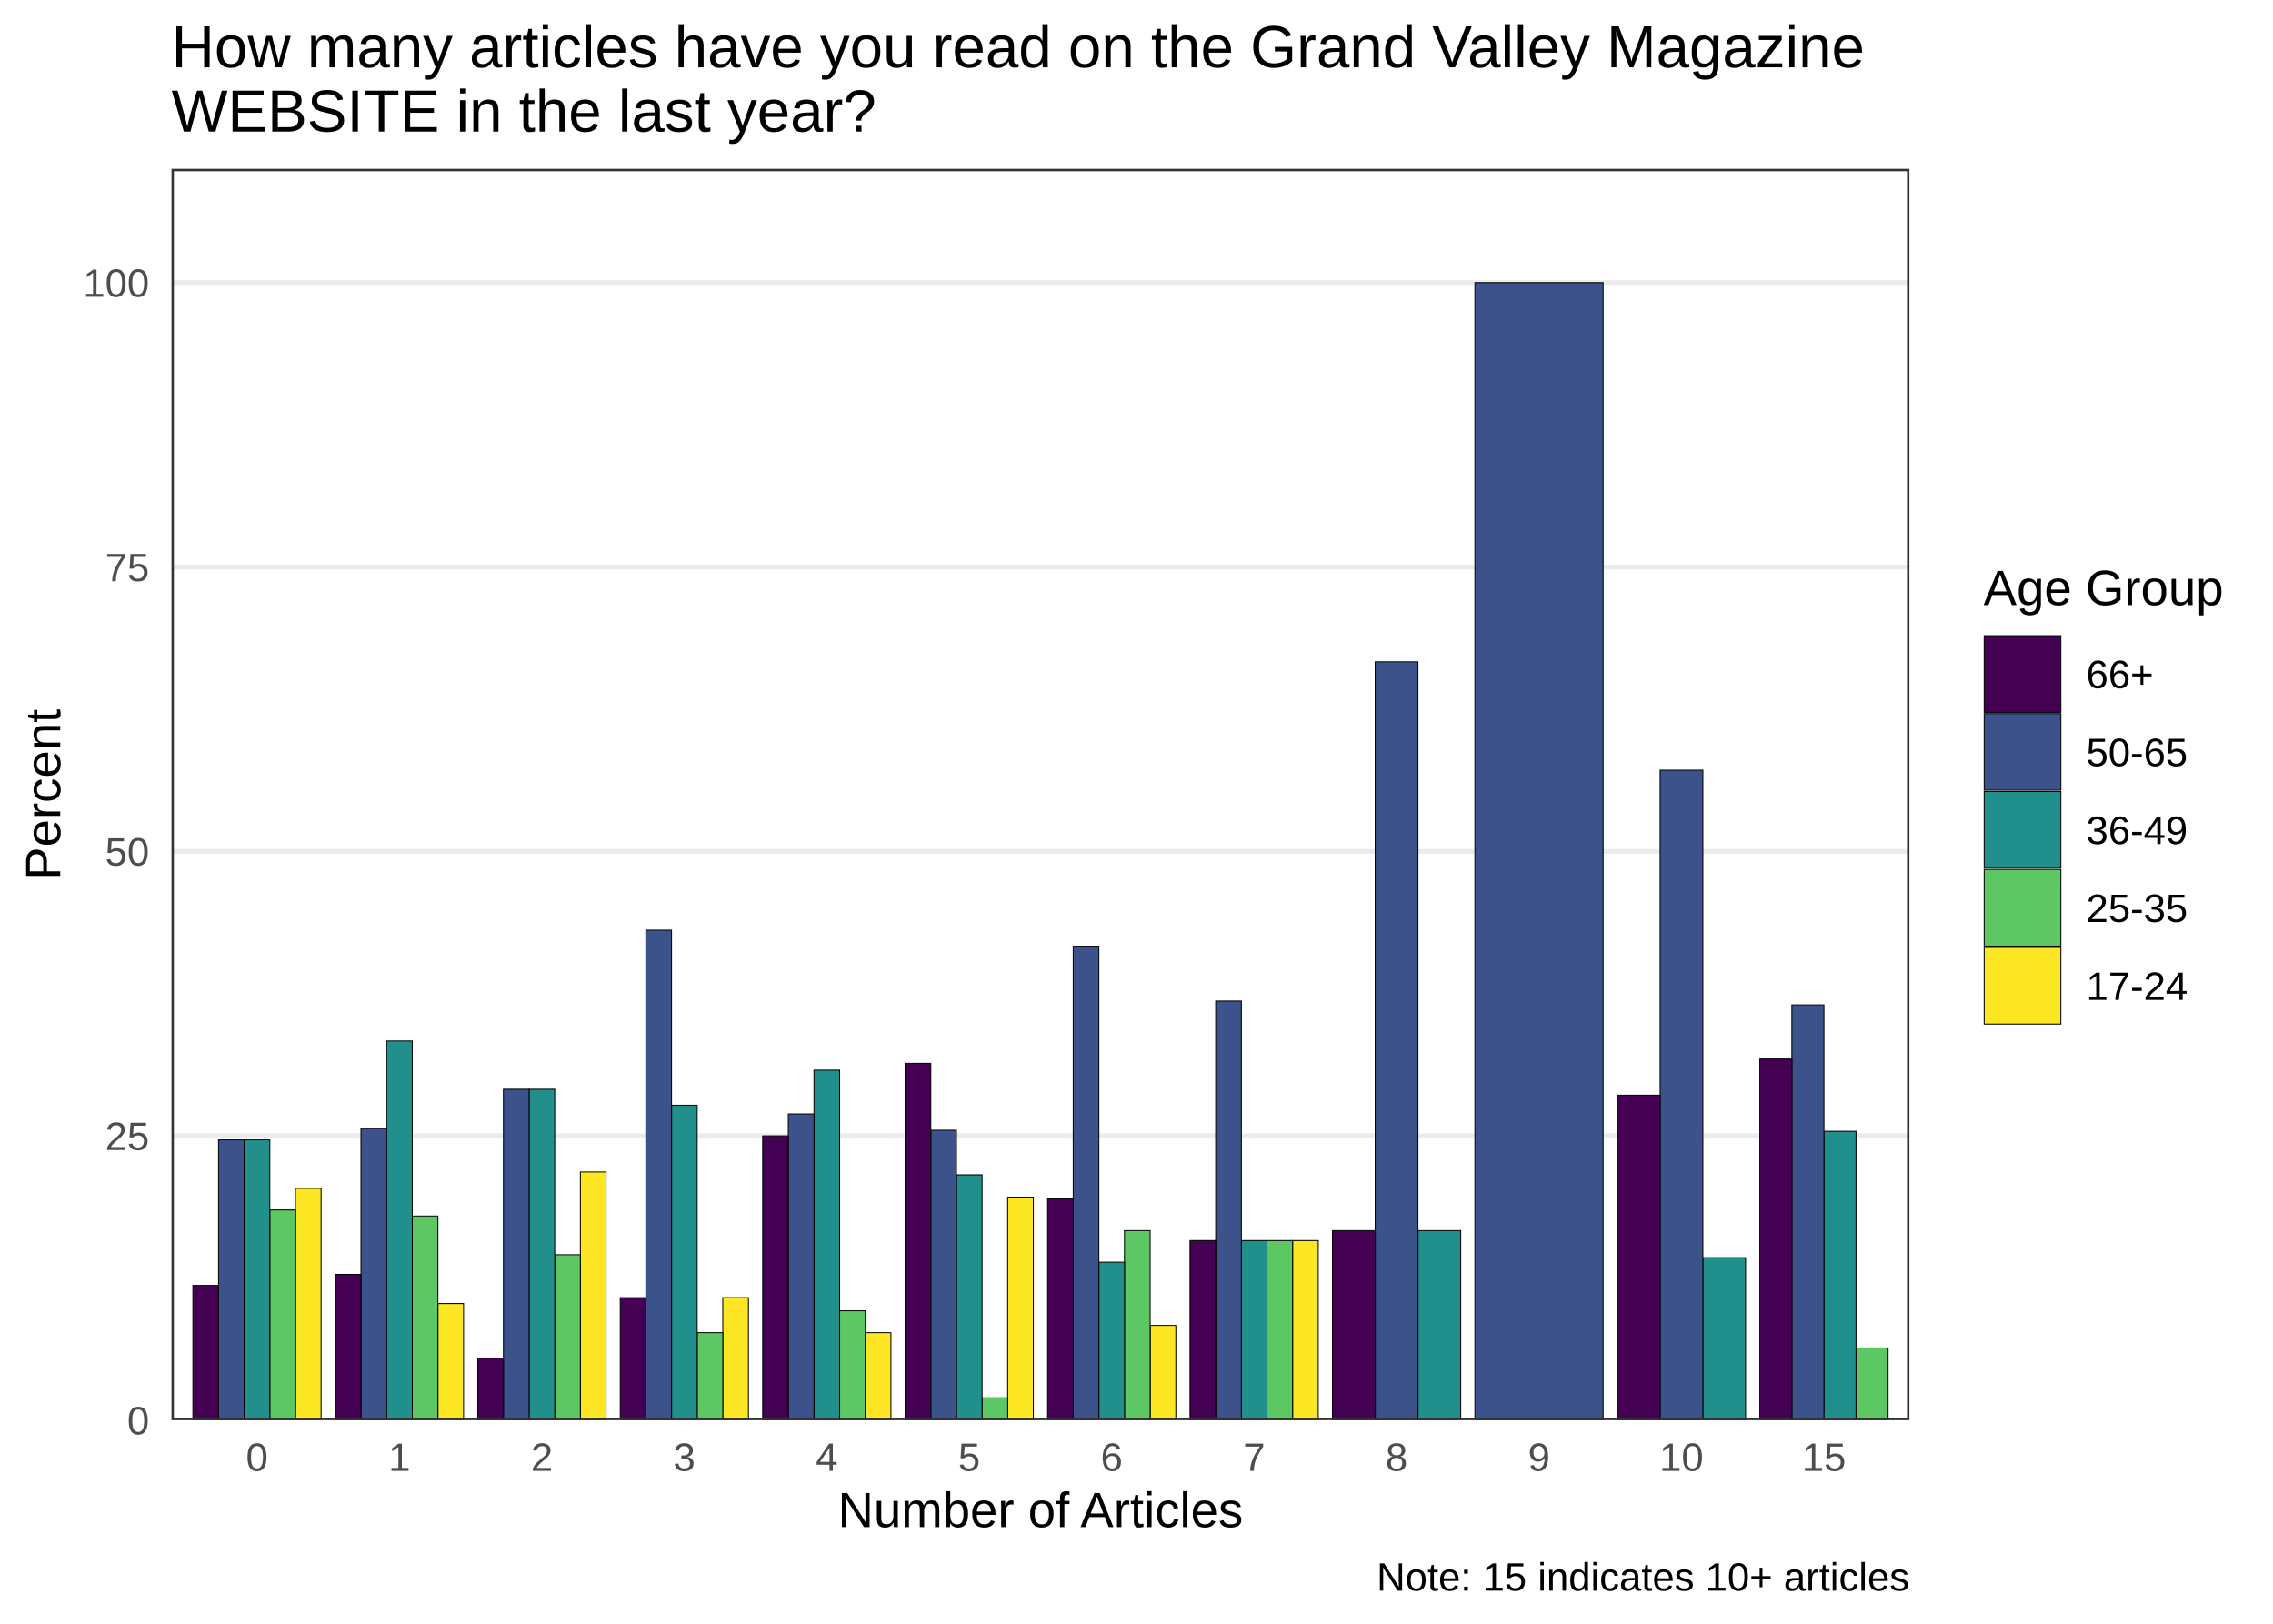
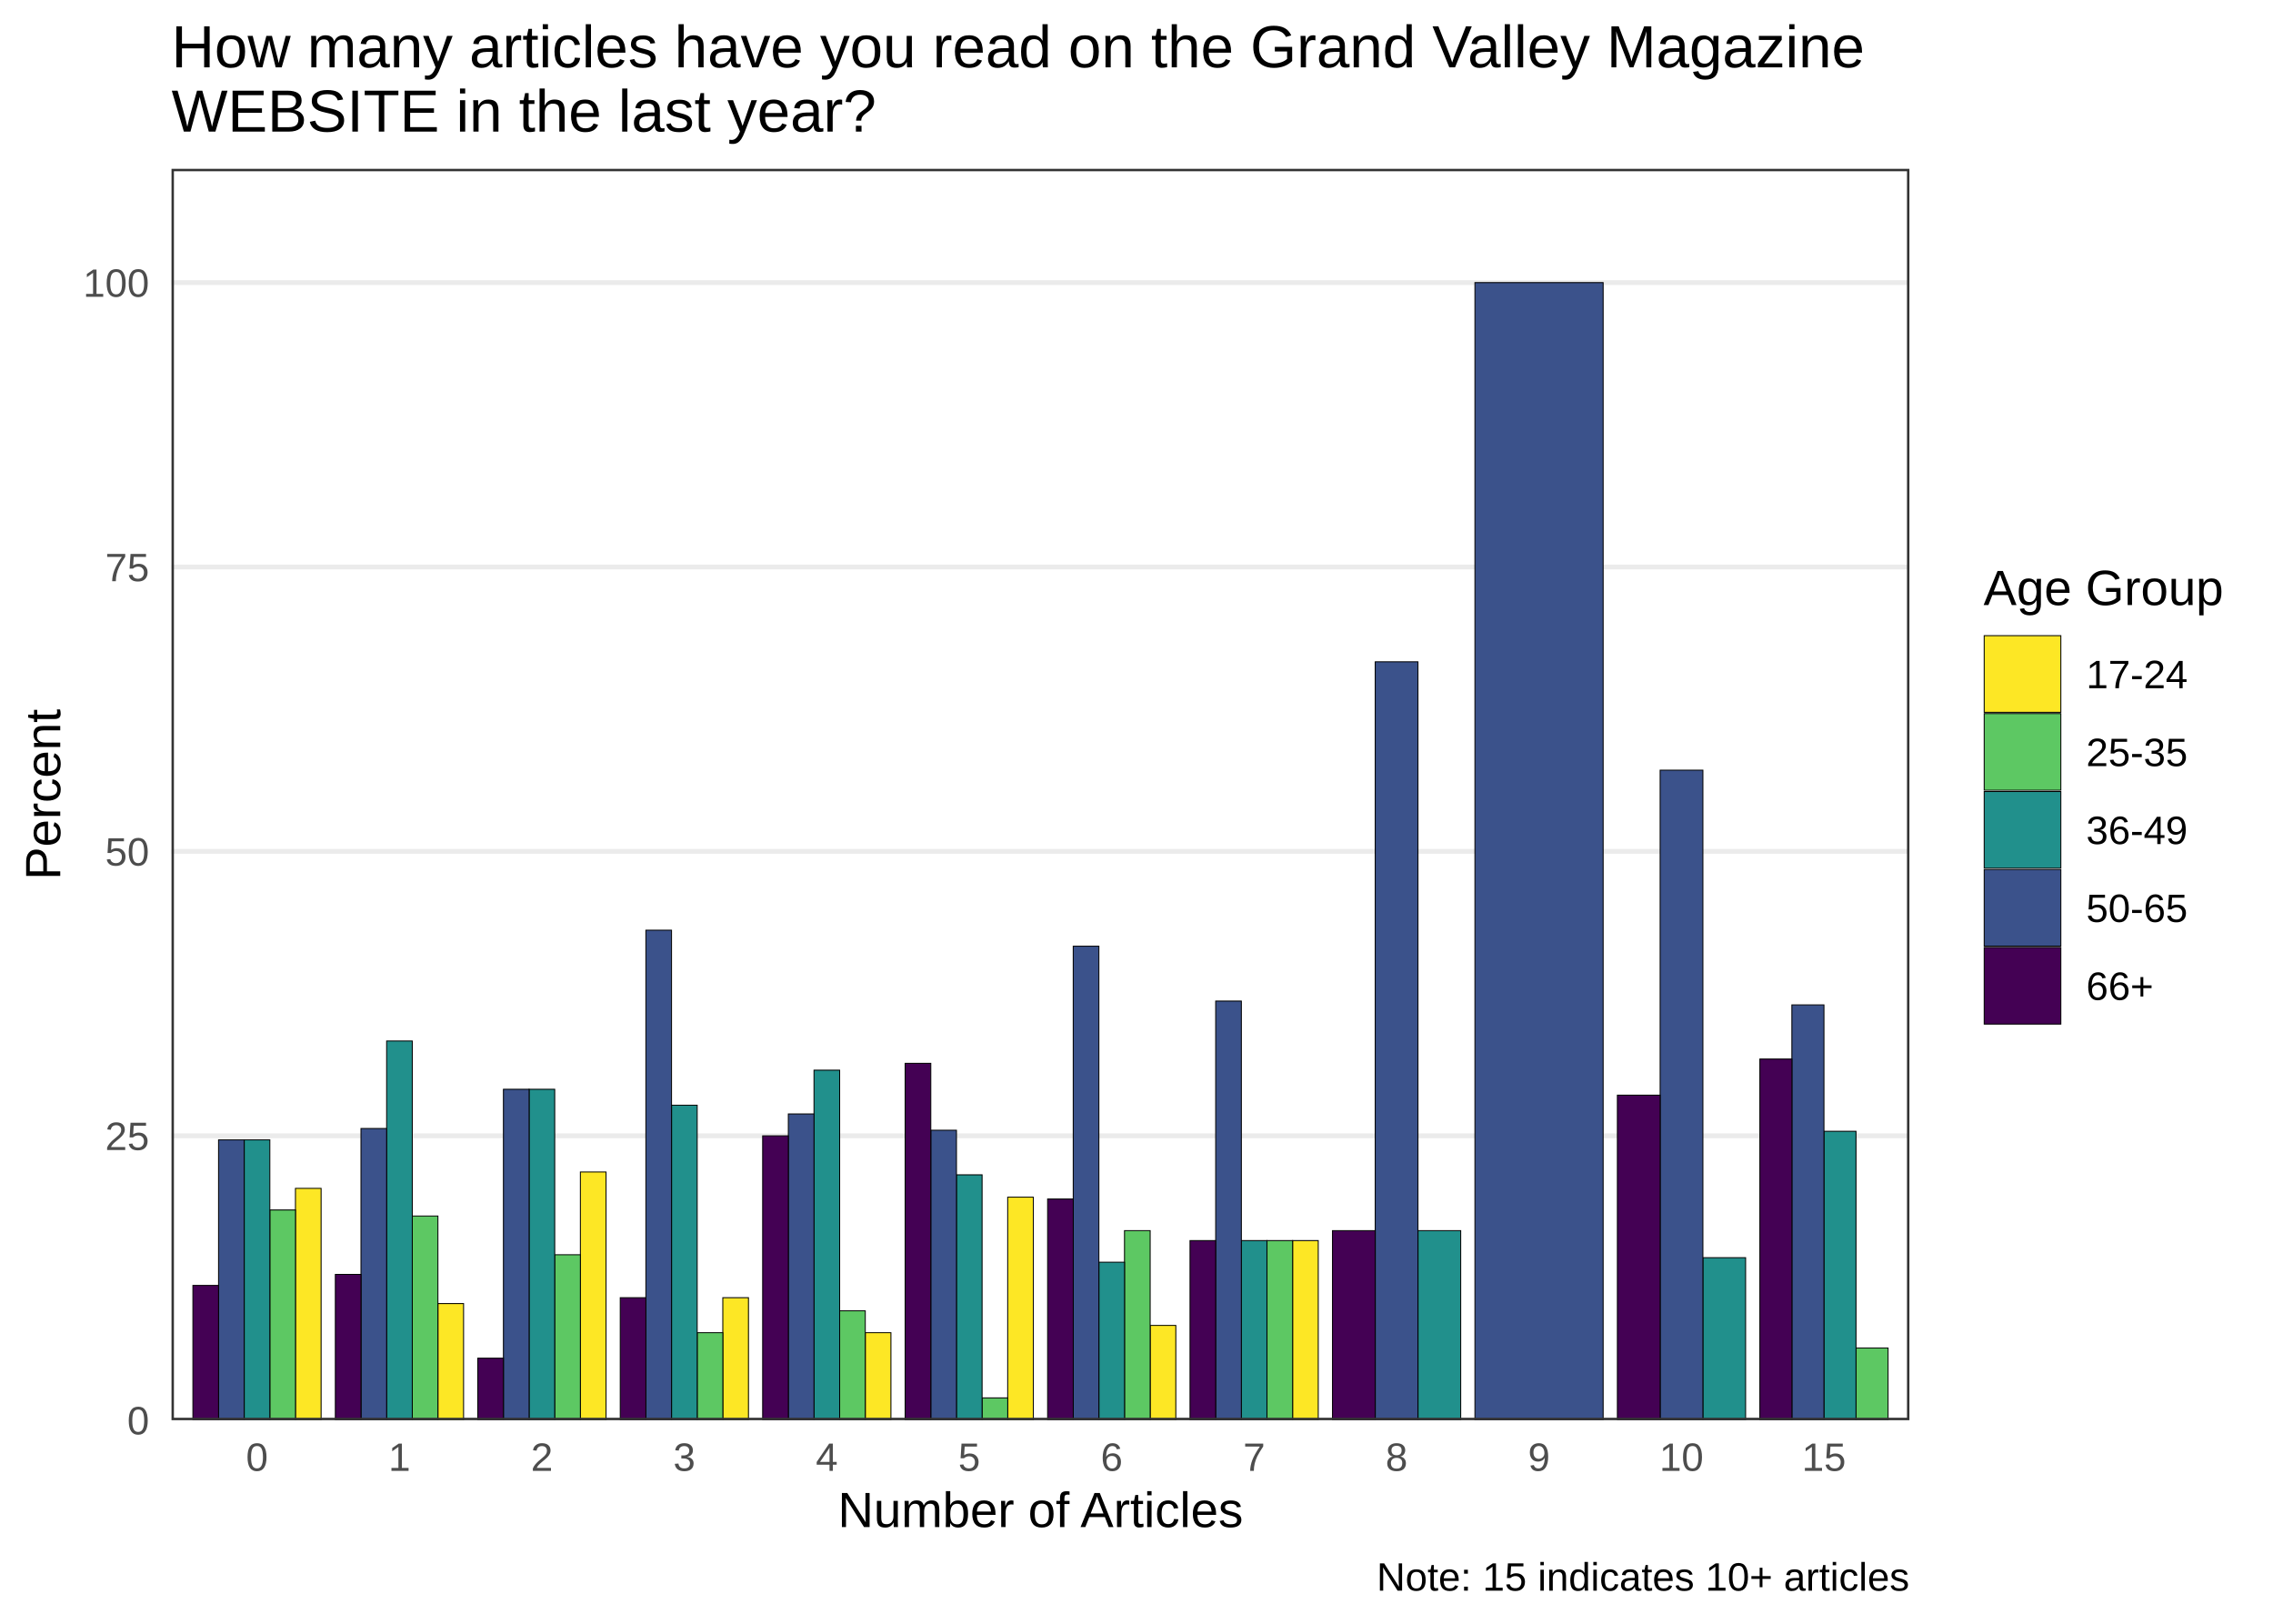
<svg xmlns="http://www.w3.org/2000/svg" class="svglite" width="504.00pt" height="360.00pt" viewBox="0 0 504.00 360.00">
  <defs>
    <style type="text/css">
    .svglite line, .svglite polyline, .svglite polygon, .svglite path, .svglite rect, .svglite circle {
      fill: none;
      stroke: #000000;
      stroke-linecap: round;
      stroke-linejoin: round;
      stroke-miterlimit: 10.00;
    }
    .svglite text {
      white-space: pre;
    }
  </style>
  </defs>
  <rect width="100%" height="100%" style="stroke: none; fill: #FFFFFF;" />
  <defs>
    <clipPath id="cpMC4wMHw1MDQuMDB8MC4wMHwzNjAuMDA=">
      <rect x="0.00" y="0.00" width="504.00" height="360.00" />
    </clipPath>
  </defs>
  <g clip-path="url(#cpMC4wMHw1MDQuMDB8MC4wMHwzNjAuMDA=)">
    <rect x="0.00" y="0.00" width="504.00" height="360.00" style="stroke-width: 1.07; stroke: #FFFFFF; fill: #FFFFFF;" />
  </g>
  <defs>
    <clipPath id="cpMzguMDN8NDIzLjM4fDM3LjQzfDMxNC44Nw==">
      <rect x="38.03" y="37.43" width="385.35" height="277.44" />
    </clipPath>
  </defs>
  <g clip-path="url(#cpMzguMDN8NDIzLjM4fDM3LjQzfDMxNC44Nw==)">
    <rect x="38.03" y="37.43" width="385.35" height="277.44" style="stroke-width: 1.07; stroke: none; fill: #FFFFFF;" />
    <polyline points="38.03,314.87 423.38,314.87 " style="stroke-width: 1.07; stroke: #EBEBEB; stroke-linecap: butt;" />
    <polyline points="38.03,251.82 423.38,251.82 " style="stroke-width: 1.07; stroke: #EBEBEB; stroke-linecap: butt;" />
    <polyline points="38.03,188.76 423.38,188.76 " style="stroke-width: 1.07; stroke: #EBEBEB; stroke-linecap: butt;" />
    <polyline points="38.03,125.71 423.38,125.71 " style="stroke-width: 1.07; stroke: #EBEBEB; stroke-linecap: butt;" />
    <polyline points="38.03,62.66 423.38,62.66 " style="stroke-width: 1.07; stroke: #EBEBEB; stroke-linecap: butt;" />
    <rect x="65.51" y="263.47" width="5.69" height="51.40" style="stroke-width: 0.21; stroke-linecap: butt; stroke-linejoin: miter; fill: #FDE725;" />
    <rect x="97.10" y="289.01" width="5.69" height="25.87" style="stroke-width: 0.21; stroke-linecap: butt; stroke-linejoin: miter; fill: #FDE725;" />
    <rect x="128.69" y="259.84" width="5.69" height="55.03" style="stroke-width: 0.21; stroke-linecap: butt; stroke-linejoin: miter; fill: #FDE725;" />
    <rect x="160.27" y="287.71" width="5.69" height="27.16" style="stroke-width: 0.21; stroke-linecap: butt; stroke-linejoin: miter; fill: #FDE725;" />
    <rect x="191.86" y="295.47" width="5.69" height="19.40" style="stroke-width: 0.21; stroke-linecap: butt; stroke-linejoin: miter; fill: #FDE725;" />
    <rect x="223.44" y="265.42" width="5.69" height="49.45" style="stroke-width: 0.21; stroke-linecap: butt; stroke-linejoin: miter; fill: #FDE725;" />
    <rect x="255.03" y="293.86" width="5.69" height="21.02" style="stroke-width: 0.21; stroke-linecap: butt; stroke-linejoin: miter; fill: #FDE725;" />
    <rect x="286.61" y="275.05" width="5.69" height="39.82" style="stroke-width: 0.21; stroke-linecap: butt; stroke-linejoin: miter; fill: #FDE725;" />
    <rect x="59.83" y="268.26" width="5.69" height="46.62" style="stroke-width: 0.21; stroke-linecap: butt; stroke-linejoin: miter; fill: #5DC863;" />
    <rect x="91.41" y="269.60" width="5.69" height="45.27" style="stroke-width: 0.21; stroke-linecap: butt; stroke-linejoin: miter; fill: #5DC863;" />
    <rect x="123.00" y="278.19" width="5.69" height="36.69" style="stroke-width: 0.21; stroke-linecap: butt; stroke-linejoin: miter; fill: #5DC863;" />
    <rect x="154.59" y="295.47" width="5.69" height="19.40" style="stroke-width: 0.21; stroke-linecap: butt; stroke-linejoin: miter; fill: #5DC863;" />
    <rect x="186.17" y="290.62" width="5.69" height="24.25" style="stroke-width: 0.21; stroke-linecap: butt; stroke-linejoin: miter; fill: #5DC863;" />
    <rect x="217.76" y="309.93" width="5.69" height="4.95" style="stroke-width: 0.21; stroke-linecap: butt; stroke-linejoin: miter; fill: #5DC863;" />
    <rect x="249.34" y="272.84" width="5.69" height="42.04" style="stroke-width: 0.21; stroke-linecap: butt; stroke-linejoin: miter; fill: #5DC863;" />
    <rect x="280.93" y="275.05" width="5.69" height="39.82" style="stroke-width: 0.21; stroke-linecap: butt; stroke-linejoin: miter; fill: #5DC863;" />
    <rect x="411.54" y="298.86" width="7.11" height="16.01" style="stroke-width: 0.21; stroke-linecap: butt; stroke-linejoin: miter; fill: #5DC863;" />
    <rect x="54.14" y="252.72" width="5.69" height="62.16" style="stroke-width: 0.21; stroke-linecap: butt; stroke-linejoin: miter; fill: #21908C;" />
    <rect x="85.73" y="230.80" width="5.69" height="84.07" style="stroke-width: 0.21; stroke-linecap: butt; stroke-linejoin: miter; fill: #21908C;" />
    <rect x="117.31" y="241.50" width="5.69" height="73.37" style="stroke-width: 0.21; stroke-linecap: butt; stroke-linejoin: miter; fill: #21908C;" />
    <rect x="148.90" y="245.03" width="5.69" height="69.85" style="stroke-width: 0.21; stroke-linecap: butt; stroke-linejoin: miter; fill: #21908C;" />
    <rect x="180.49" y="237.27" width="5.69" height="77.61" style="stroke-width: 0.21; stroke-linecap: butt; stroke-linejoin: miter; fill: #21908C;" />
    <rect x="212.07" y="260.47" width="5.69" height="54.40" style="stroke-width: 0.21; stroke-linecap: butt; stroke-linejoin: miter; fill: #21908C;" />
    <rect x="243.66" y="279.84" width="5.69" height="35.03" style="stroke-width: 0.21; stroke-linecap: butt; stroke-linejoin: miter; fill: #21908C;" />
    <rect x="275.24" y="275.05" width="5.69" height="39.82" style="stroke-width: 0.21; stroke-linecap: butt; stroke-linejoin: miter; fill: #21908C;" />
    <rect x="314.41" y="272.84" width="9.48" height="42.04" style="stroke-width: 0.21; stroke-linecap: butt; stroke-linejoin: miter; fill: #21908C;" />
    <rect x="377.58" y="278.84" width="9.48" height="36.03" style="stroke-width: 0.21; stroke-linecap: butt; stroke-linejoin: miter; fill: #21908C;" />
    <rect x="404.43" y="250.82" width="7.11" height="64.06" style="stroke-width: 0.21; stroke-linecap: butt; stroke-linejoin: miter; fill: #21908C;" />
    <rect x="48.46" y="252.72" width="5.69" height="62.16" style="stroke-width: 0.21; stroke-linecap: butt; stroke-linejoin: miter; fill: #3B528B;" />
    <rect x="80.04" y="250.20" width="5.69" height="64.67" style="stroke-width: 0.21; stroke-linecap: butt; stroke-linejoin: miter; fill: #3B528B;" />
    <rect x="111.63" y="241.50" width="5.69" height="73.37" style="stroke-width: 0.21; stroke-linecap: butt; stroke-linejoin: miter; fill: #3B528B;" />
    <rect x="143.21" y="206.23" width="5.69" height="108.65" style="stroke-width: 0.21; stroke-linecap: butt; stroke-linejoin: miter; fill: #3B528B;" />
    <rect x="174.80" y="246.97" width="5.69" height="67.91" style="stroke-width: 0.21; stroke-linecap: butt; stroke-linejoin: miter; fill: #3B528B;" />
    <rect x="206.39" y="250.58" width="5.69" height="64.29" style="stroke-width: 0.21; stroke-linecap: butt; stroke-linejoin: miter; fill: #3B528B;" />
    <rect x="237.97" y="209.78" width="5.69" height="105.09" style="stroke-width: 0.21; stroke-linecap: butt; stroke-linejoin: miter; fill: #3B528B;" />
    <rect x="269.56" y="221.95" width="5.69" height="92.92" style="stroke-width: 0.21; stroke-linecap: butt; stroke-linejoin: miter; fill: #3B528B;" />
    <rect x="304.93" y="146.73" width="9.48" height="168.15" style="stroke-width: 0.21; stroke-linecap: butt; stroke-linejoin: miter; fill: #3B528B;" />
    <rect x="327.04" y="62.66" width="28.43" height="252.22" style="stroke-width: 0.21; stroke-linecap: butt; stroke-linejoin: miter; fill: #3B528B;" />
    <rect x="368.11" y="170.75" width="9.48" height="144.12" style="stroke-width: 0.21; stroke-linecap: butt; stroke-linejoin: miter; fill: #3B528B;" />
    <rect x="397.32" y="222.79" width="7.11" height="92.08" style="stroke-width: 0.21; stroke-linecap: butt; stroke-linejoin: miter; fill: #3B528B;" />
    <rect x="42.77" y="284.99" width="5.69" height="29.88" style="stroke-width: 0.21; stroke-linecap: butt; stroke-linejoin: miter; fill: #440154;" />
    <rect x="74.36" y="282.54" width="5.69" height="32.34" style="stroke-width: 0.21; stroke-linecap: butt; stroke-linejoin: miter; fill: #440154;" />
    <rect x="105.94" y="301.12" width="5.69" height="13.76" style="stroke-width: 0.21; stroke-linecap: butt; stroke-linejoin: miter; fill: #440154;" />
    <rect x="137.53" y="287.71" width="5.69" height="27.16" style="stroke-width: 0.21; stroke-linecap: butt; stroke-linejoin: miter; fill: #440154;" />
    <rect x="169.11" y="251.82" width="5.69" height="63.05" style="stroke-width: 0.21; stroke-linecap: butt; stroke-linejoin: miter; fill: #440154;" />
    <rect x="200.70" y="235.75" width="5.69" height="79.13" style="stroke-width: 0.21; stroke-linecap: butt; stroke-linejoin: miter; fill: #440154;" />
    <rect x="232.29" y="265.83" width="5.69" height="49.04" style="stroke-width: 0.21; stroke-linecap: butt; stroke-linejoin: miter; fill: #440154;" />
    <rect x="263.87" y="275.05" width="5.69" height="39.82" style="stroke-width: 0.21; stroke-linecap: butt; stroke-linejoin: miter; fill: #440154;" />
    <rect x="295.46" y="272.84" width="9.48" height="42.04" style="stroke-width: 0.21; stroke-linecap: butt; stroke-linejoin: miter; fill: #440154;" />
    <rect x="358.63" y="242.81" width="9.48" height="72.06" style="stroke-width: 0.21; stroke-linecap: butt; stroke-linejoin: miter; fill: #440154;" />
    <rect x="390.22" y="234.80" width="7.11" height="80.07" style="stroke-width: 0.21; stroke-linecap: butt; stroke-linejoin: miter; fill: #440154;" />
    <rect x="38.03" y="37.43" width="385.35" height="277.44" style="stroke-width: 1.07; stroke: #333333;" />
  </g>
  <g clip-path="url(#cpMC4wMHw1MDQuMDB8MC4wMHwzNjAuMDA=)">
    <text x="33.10" y="318.02" text-anchor="end" style="font-size: 8.80px;fill: #4D4D4D; font-family: &quot;Arial&quot;;" textLength="4.90px" lengthAdjust="spacingAndGlyphs">0</text>
    <text x="33.10" y="254.97" text-anchor="end" style="font-size: 8.80px;fill: #4D4D4D; font-family: &quot;Arial&quot;;" textLength="9.79px" lengthAdjust="spacingAndGlyphs">25</text>
    <text x="33.10" y="191.91" text-anchor="end" style="font-size: 8.80px;fill: #4D4D4D; font-family: &quot;Arial&quot;;" textLength="9.79px" lengthAdjust="spacingAndGlyphs">50</text>
    <text x="33.10" y="128.86" text-anchor="end" style="font-size: 8.80px;fill: #4D4D4D; font-family: &quot;Arial&quot;;" textLength="9.79px" lengthAdjust="spacingAndGlyphs">75</text>
    <text x="33.10" y="65.81" text-anchor="end" style="font-size: 8.80px;fill: #4D4D4D; font-family: &quot;Arial&quot;;" textLength="14.69px" lengthAdjust="spacingAndGlyphs">100</text>
    <text x="56.99" y="326.11" text-anchor="middle" style="font-size: 8.80px;fill: #4D4D4D; font-family: &quot;Arial&quot;;" textLength="4.90px" lengthAdjust="spacingAndGlyphs">0</text>
    <text x="88.57" y="326.11" text-anchor="middle" style="font-size: 8.80px;fill: #4D4D4D; font-family: &quot;Arial&quot;;" textLength="4.90px" lengthAdjust="spacingAndGlyphs">1</text>
    <text x="120.16" y="326.11" text-anchor="middle" style="font-size: 8.80px;fill: #4D4D4D; font-family: &quot;Arial&quot;;" textLength="4.90px" lengthAdjust="spacingAndGlyphs">2</text>
    <text x="151.74" y="326.11" text-anchor="middle" style="font-size: 8.80px;fill: #4D4D4D; font-family: &quot;Arial&quot;;" textLength="4.90px" lengthAdjust="spacingAndGlyphs">3</text>
    <text x="183.33" y="326.11" text-anchor="middle" style="font-size: 8.80px;fill: #4D4D4D; font-family: &quot;Arial&quot;;" textLength="4.90px" lengthAdjust="spacingAndGlyphs">4</text>
    <text x="214.91" y="326.11" text-anchor="middle" style="font-size: 8.80px;fill: #4D4D4D; font-family: &quot;Arial&quot;;" textLength="4.90px" lengthAdjust="spacingAndGlyphs">5</text>
    <text x="246.50" y="326.11" text-anchor="middle" style="font-size: 8.80px;fill: #4D4D4D; font-family: &quot;Arial&quot;;" textLength="4.90px" lengthAdjust="spacingAndGlyphs">6</text>
    <text x="278.09" y="326.11" text-anchor="middle" style="font-size: 8.80px;fill: #4D4D4D; font-family: &quot;Arial&quot;;" textLength="4.90px" lengthAdjust="spacingAndGlyphs">7</text>
    <text x="309.67" y="326.11" text-anchor="middle" style="font-size: 8.80px;fill: #4D4D4D; font-family: &quot;Arial&quot;;" textLength="4.90px" lengthAdjust="spacingAndGlyphs">8</text>
    <text x="341.26" y="326.11" text-anchor="middle" style="font-size: 8.80px;fill: #4D4D4D; font-family: &quot;Arial&quot;;" textLength="4.90px" lengthAdjust="spacingAndGlyphs">9</text>
    <text x="372.84" y="326.11" text-anchor="middle" style="font-size: 8.80px;fill: #4D4D4D; font-family: &quot;Arial&quot;;" textLength="9.79px" lengthAdjust="spacingAndGlyphs">10</text>
    <text x="404.43" y="326.11" text-anchor="middle" style="font-size: 8.80px;fill: #4D4D4D; font-family: &quot;Arial&quot;;" textLength="9.79px" lengthAdjust="spacingAndGlyphs">15</text>
    <text x="230.71" y="338.57" text-anchor="middle" style="font-size: 11.00px; font-family: &quot;Arial&quot;;" textLength="89.89px" lengthAdjust="spacingAndGlyphs">Number of Articles</text>
    <text transform="translate(13.36,176.15) rotate(-90)" text-anchor="middle" style="font-size: 11.00px; font-family: &quot;Arial&quot;;" textLength="37.92px" lengthAdjust="spacingAndGlyphs">Percent</text>
    <rect x="434.34" y="119.64" width="64.18" height="113.03" style="stroke-width: 1.07; stroke: none; fill: #FFFFFF;" />
    <text x="439.82" y="134.15" style="font-size: 11.00px; font-family: &quot;Arial&quot;;" textLength="53.22px" lengthAdjust="spacingAndGlyphs">Age Group</text>
    <rect x="439.82" y="140.79" width="17.28" height="17.28" style="stroke-width: 1.07; stroke: none; fill: #FFFFFF;" />
-     <rect x="439.96" y="140.93" width="17.00" height="17.00" style="stroke-width: 0.21; stroke-linecap: butt; stroke-linejoin: miter; fill: #440154;" />
+     <rect x="439.96" y="140.93" width="17.00" height="17.00" style="stroke-width: 0.21; stroke-linecap: butt; stroke-linejoin: miter; fill: #FDE725;" />
    <rect x="439.82" y="158.07" width="17.28" height="17.28" style="stroke-width: 1.07; stroke: none; fill: #FFFFFF;" />
-     <rect x="439.96" y="158.21" width="17.00" height="17.00" style="stroke-width: 0.21; stroke-linecap: butt; stroke-linejoin: miter; fill: #3B528B;" />
+     <rect x="439.96" y="158.21" width="17.00" height="17.00" style="stroke-width: 0.21; stroke-linecap: butt; stroke-linejoin: miter; fill: #5DC863;" />
    <rect x="439.82" y="175.35" width="17.28" height="17.28" style="stroke-width: 1.07; stroke: none; fill: #FFFFFF;" />
    <rect x="439.96" y="175.49" width="17.00" height="17.00" style="stroke-width: 0.21; stroke-linecap: butt; stroke-linejoin: miter; fill: #21908C;" />
    <rect x="439.82" y="192.63" width="17.28" height="17.28" style="stroke-width: 1.07; stroke: none; fill: #FFFFFF;" />
-     <rect x="439.96" y="192.77" width="17.00" height="17.00" style="stroke-width: 0.21; stroke-linecap: butt; stroke-linejoin: miter; fill: #5DC863;" />
+     <rect x="439.96" y="192.77" width="17.00" height="17.00" style="stroke-width: 0.21; stroke-linecap: butt; stroke-linejoin: miter; fill: #3B528B;" />
    <rect x="439.82" y="209.91" width="17.28" height="17.28" style="stroke-width: 1.07; stroke: none; fill: #FFFFFF;" />
-     <rect x="439.96" y="210.05" width="17.00" height="17.00" style="stroke-width: 0.21; stroke-linecap: butt; stroke-linejoin: miter; fill: #FDE725;" />
-     <text x="462.58" y="152.58" style="font-size: 8.80px; font-family: &quot;Arial&quot;;" textLength="14.93px" lengthAdjust="spacingAndGlyphs">66+</text>
-     <text x="462.58" y="169.86" style="font-size: 8.80px; font-family: &quot;Arial&quot;;" textLength="22.51px" lengthAdjust="spacingAndGlyphs">50-65</text>
+     <rect x="439.96" y="210.05" width="17.00" height="17.00" style="stroke-width: 0.21; stroke-linecap: butt; stroke-linejoin: miter; fill: #440154;" />
+     <text x="462.58" y="152.58" style="font-size: 8.80px; font-family: &quot;Arial&quot;;" textLength="22.51px" lengthAdjust="spacingAndGlyphs">17-24</text>
+     <text x="462.58" y="169.86" style="font-size: 8.80px; font-family: &quot;Arial&quot;;" textLength="22.51px" lengthAdjust="spacingAndGlyphs">25-35</text>
    <text x="462.58" y="187.14" style="font-size: 8.80px; font-family: &quot;Arial&quot;;" textLength="22.51px" lengthAdjust="spacingAndGlyphs">36-49</text>
-     <text x="462.58" y="204.42" style="font-size: 8.80px; font-family: &quot;Arial&quot;;" textLength="22.51px" lengthAdjust="spacingAndGlyphs">25-35</text>
-     <text x="462.58" y="221.70" style="font-size: 8.80px; font-family: &quot;Arial&quot;;" textLength="22.51px" lengthAdjust="spacingAndGlyphs">17-24</text>
+     <text x="462.58" y="204.42" style="font-size: 8.80px; font-family: &quot;Arial&quot;;" textLength="22.51px" lengthAdjust="spacingAndGlyphs">50-65</text>
+     <text x="462.58" y="221.70" style="font-size: 8.80px; font-family: &quot;Arial&quot;;" textLength="14.93px" lengthAdjust="spacingAndGlyphs">66+</text>
    <text x="38.03" y="14.93" style="font-size: 13.20px; font-family: &quot;Arial&quot;;" textLength="378.84px" lengthAdjust="spacingAndGlyphs">How many articles have you read on the Grand Valley Magazine </text>
    <text x="38.03" y="29.18" style="font-size: 13.20px; font-family: &quot;Arial&quot;;" textLength="156.15px" lengthAdjust="spacingAndGlyphs">WEBSITE in the last year?</text>
    <text x="423.38" y="352.67" text-anchor="end" style="font-size: 8.80px; font-family: &quot;Arial&quot;;" textLength="118.16px" lengthAdjust="spacingAndGlyphs">Note: 15 indicates 10+ articles</text>
  </g>
</svg>
